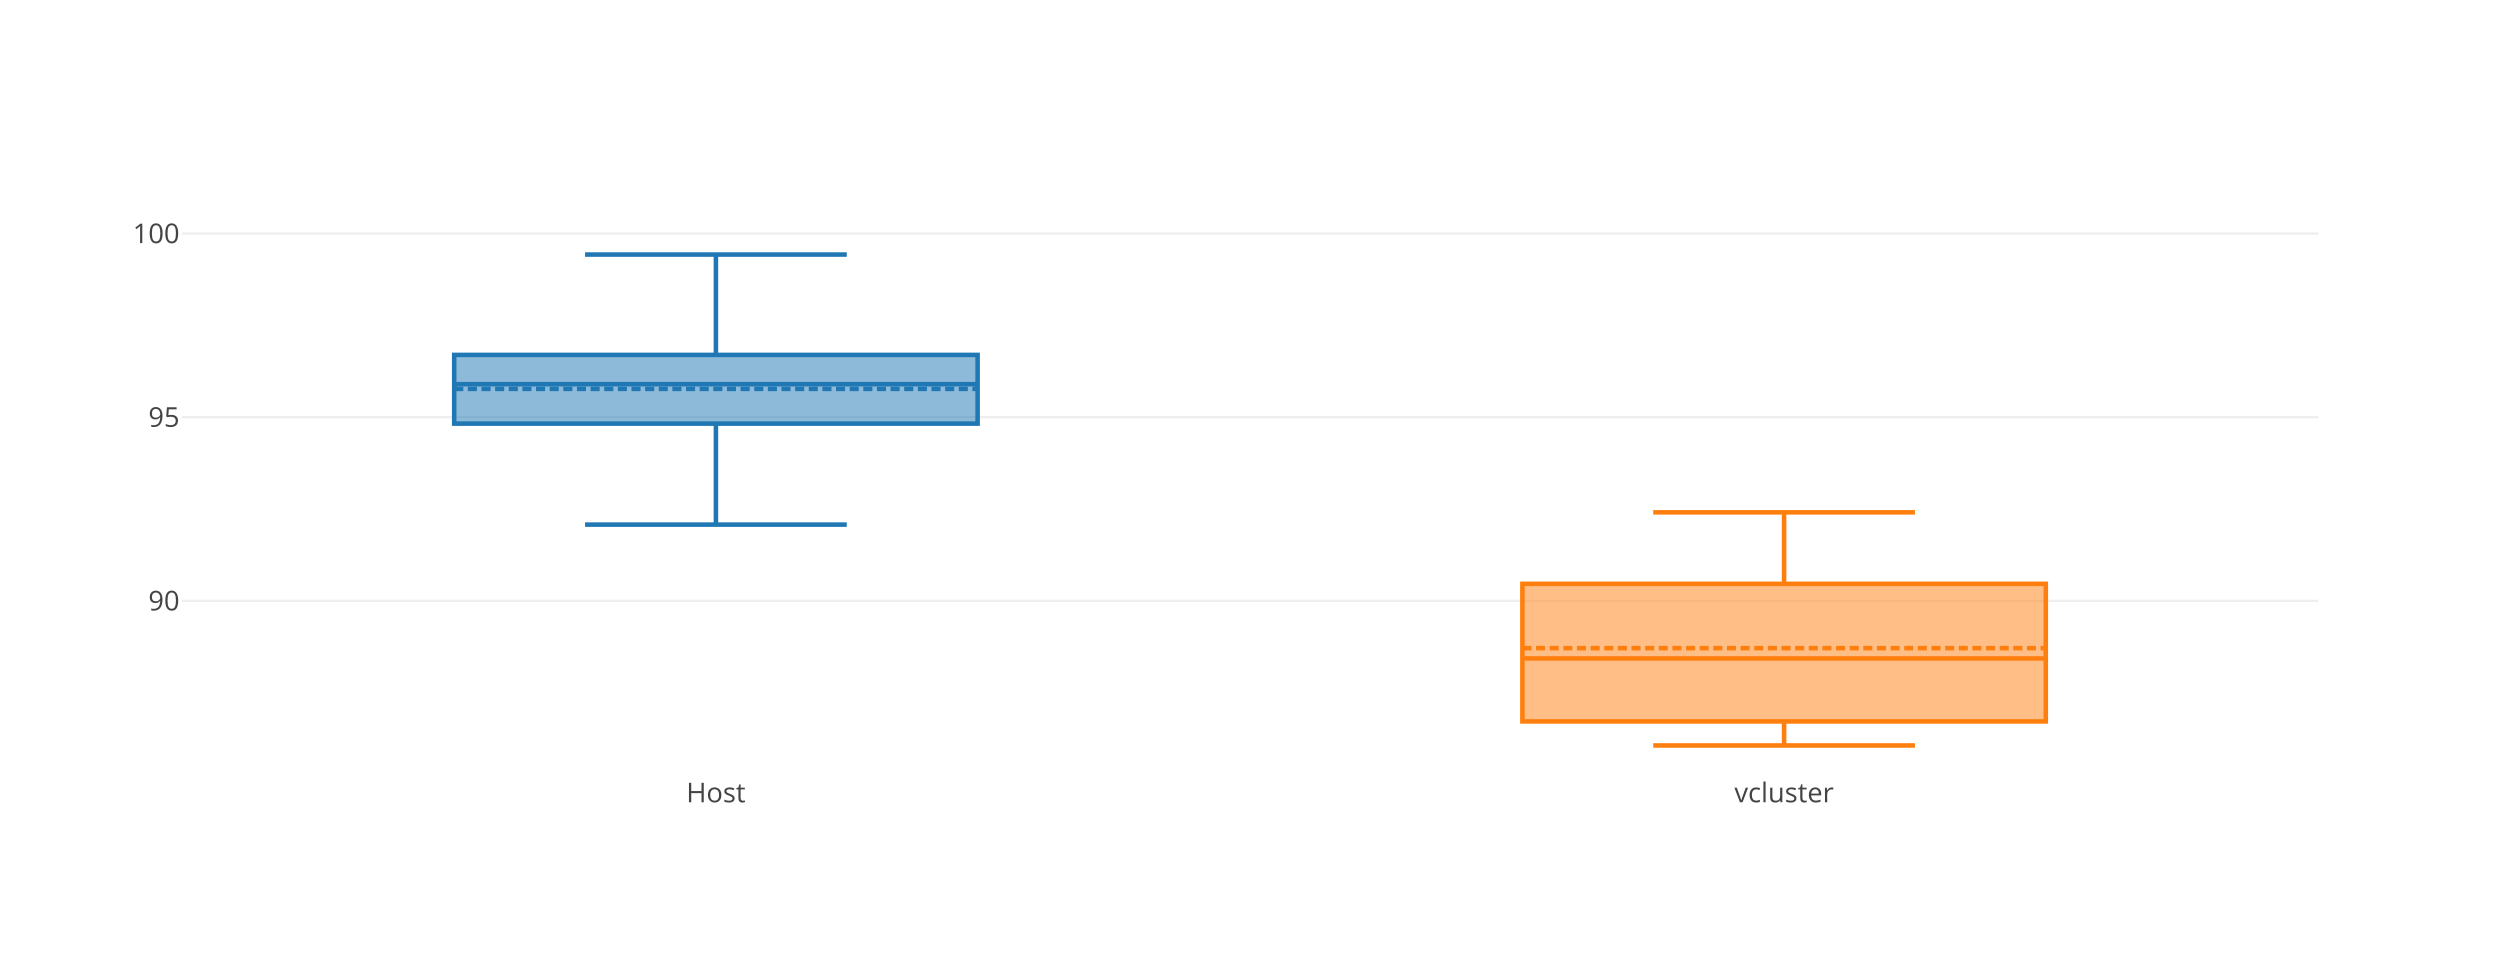
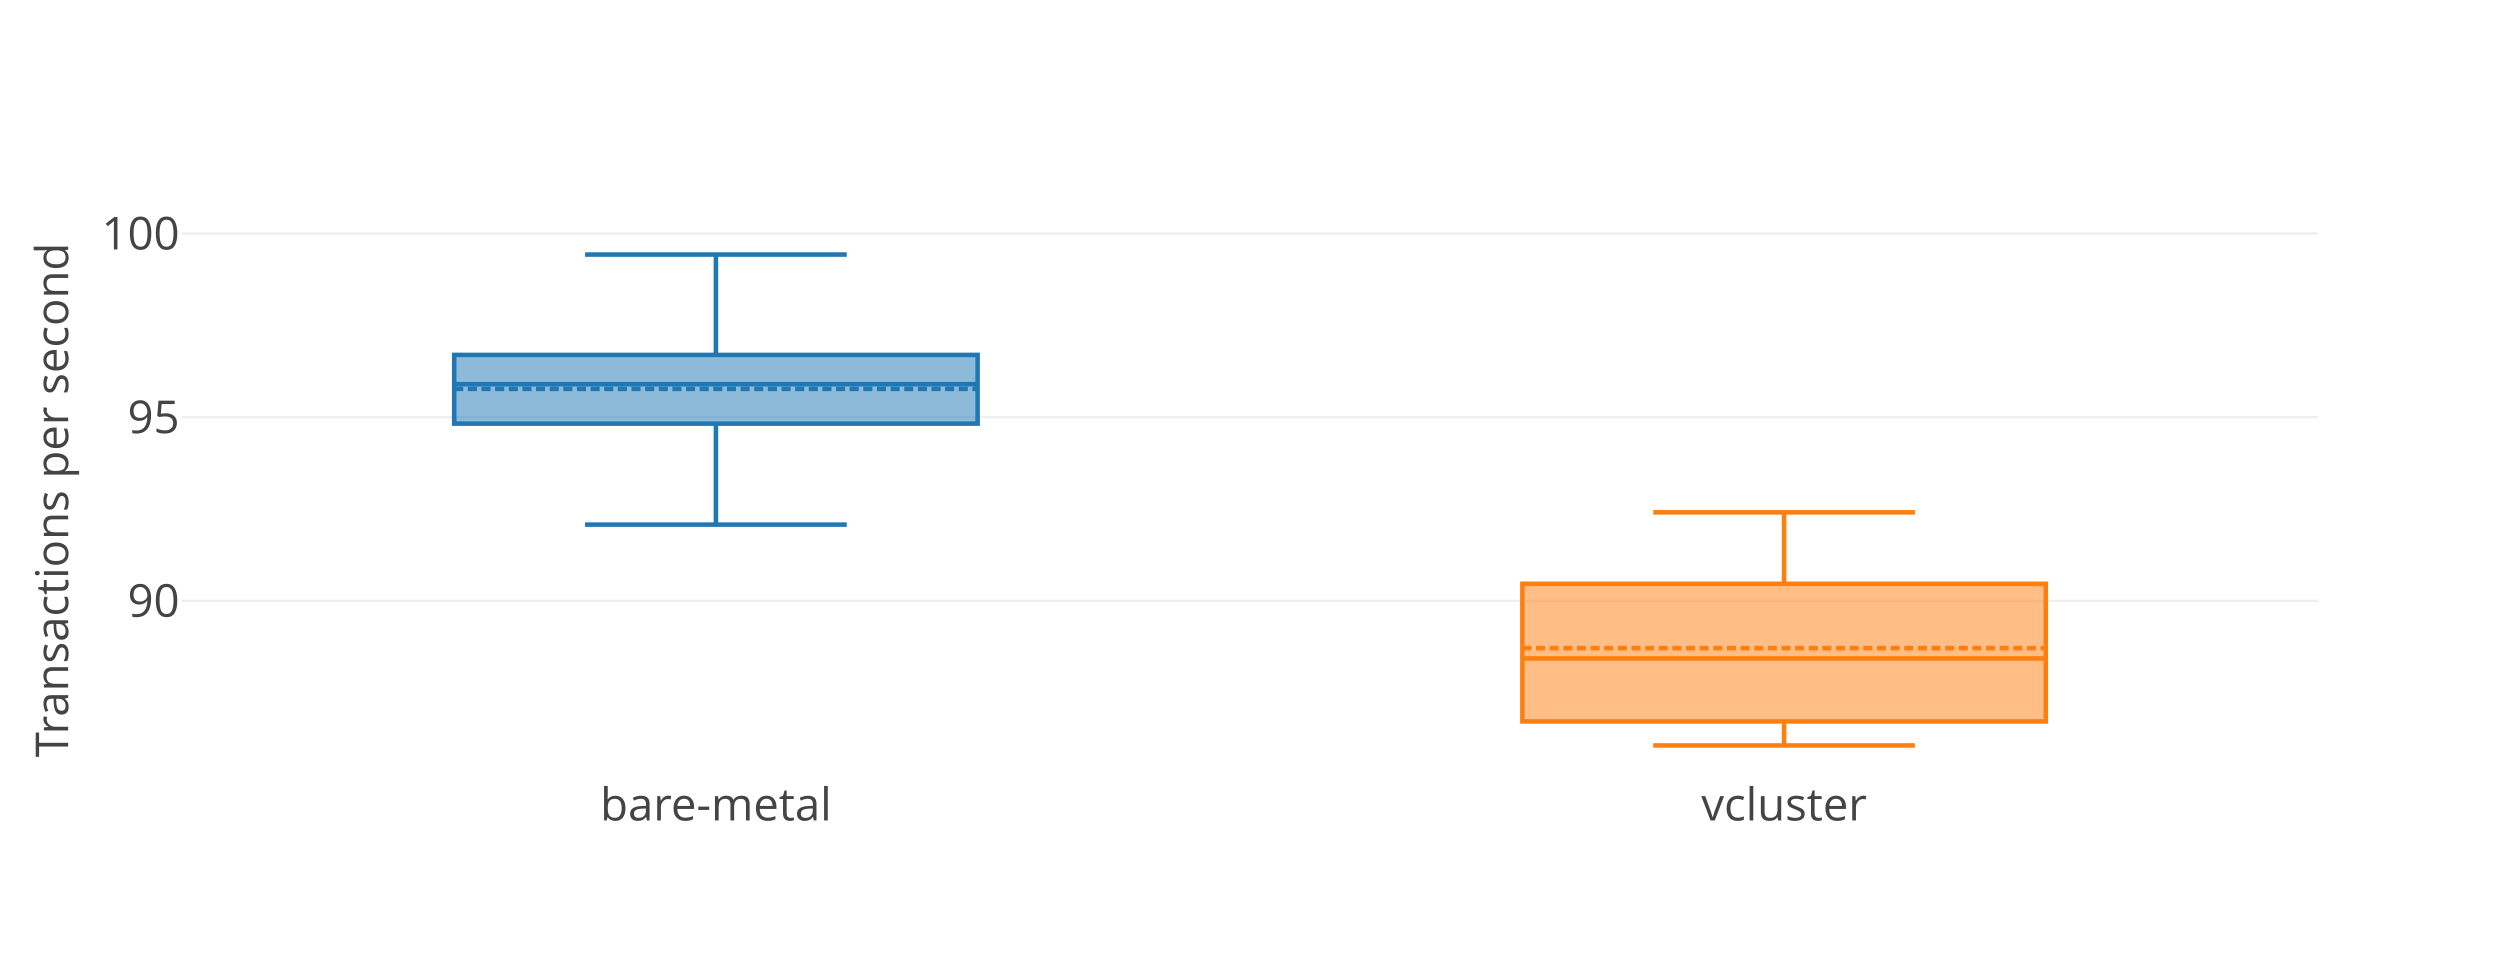
<svg xmlns="http://www.w3.org/2000/svg" class="main-svg" width="1100" height="420" style="" viewBox="0 0 1100 420">
  <rect x="0" y="0" width="1100" height="420" style="fill: rgb(255, 255, 255); fill-opacity: 1;" />
-   <defs id="defs-1d14a8">
+   <defs id="defs-909146">
    <g class="clips">
-       <clipPath id="clip1d14a8xyplot" class="plotclip">
+       <clipPath id="clip909146xyplot" class="plotclip">
        <rect width="940" height="240" />
      </clipPath>
-       <clipPath class="axesclip" id="clip1d14a8x">
+       <clipPath class="axesclip" id="clip909146x">
        <rect x="80" y="0" width="940" height="420" />
      </clipPath>
-       <clipPath class="axesclip" id="clip1d14a8y">
+       <clipPath class="axesclip" id="clip909146y">
        <rect x="0" y="100" width="1100" height="240" />
      </clipPath>
-       <clipPath class="axesclip" id="clip1d14a8xy">
+       <clipPath class="axesclip" id="clip909146xy">
        <rect x="80" y="100" width="940" height="240" />
      </clipPath>
    </g>
    <g class="gradients" />
  </defs>
  <g class="bglayer" />
  <g class="layer-below">
    <g class="imagelayer" />
    <g class="shapelayer" />
  </g>
  <g class="cartesianlayer">
    <g class="subplot xy">
      <g class="layer-subplot">
        <g class="shapelayer" />
        <g class="imagelayer" />
      </g>
      <g class="gridlayer">
        <g class="x" />
        <g class="y">
          <path class="ygrid crisp" transform="translate(0,264.37)" d="M80,0h940" style="stroke: rgb(238, 238, 238); stroke-opacity: 1; stroke-width: 1px;" />
          <path class="ygrid crisp" transform="translate(0,183.57)" d="M80,0h940" style="stroke: rgb(238, 238, 238); stroke-opacity: 1; stroke-width: 1px;" />
          <path class="ygrid crisp" transform="translate(0,102.77)" d="M80,0h940" style="stroke: rgb(238, 238, 238); stroke-opacity: 1; stroke-width: 1px;" />
        </g>
      </g>
      <g class="zerolinelayer" />
      <path class="xlines-below" />
      <path class="ylines-below" />
      <g class="overlines-below" />
      <g class="xaxislayer-below" />
      <g class="yaxislayer-below" />
      <g class="overaxes-below" />
-       <g class="plot" transform="translate(80,100)" clip-path="url('#clip1d14a8xyplot')">
+       <g class="plot" transform="translate(80,100)" clip-path="url('#clip909146xyplot')">
        <g class="boxlayer mlayer">
          <g class="trace boxes" style="opacity: 1;">
            <path class="box" d="M119.85,69.04H350.15M119.85,86.39H350.15V56.16H119.85ZM235,86.39V130.83M235,56.16V12M177.43,130.83H292.58M177.43,12H292.58" style="vector-effect: non-scaling-stroke; stroke-width: 2px; stroke: rgb(31, 119, 180); stroke-opacity: 1; fill: rgb(31, 119, 180); fill-opacity: 0.5;" />
            <path class="mean" d="M119.85,71.1H350.15" style="fill: none; vector-effect: non-scaling-stroke; stroke-width: 2; stroke-dasharray: 4px, 2px; stroke: rgb(31, 119, 180); stroke-opacity: 1;" />
          </g>
          <g class="trace boxes" style="opacity: 1;">
            <path class="box" d="M589.85,189.71H820.15M589.85,217.43H820.15V156.88H589.85ZM705,217.43V228M705,156.88V125.43M647.42,228H762.58M647.42,125.43H762.58" style="vector-effect: non-scaling-stroke; stroke-width: 2px; stroke: rgb(255, 127, 14); stroke-opacity: 1; fill: rgb(255, 127, 14); fill-opacity: 0.5;" />
            <g class="points" />
            <path class="mean" d="M589.85,185.18H820.15" style="fill: none; vector-effect: non-scaling-stroke; stroke-width: 2; stroke-dasharray: 4px, 2px; stroke: rgb(255, 127, 14); stroke-opacity: 1;" />
          </g>
        </g>
      </g>
      <g class="overplot" />
      <path class="xlines-above crisp" d="M0,0" style="fill: none;" />
      <path class="ylines-above crisp" d="M0,0" style="fill: none;" />
      <g class="overlines-above" />
      <g class="xaxislayer-above">
        <g class="xtick">
-           <text text-anchor="middle" x="0" y="353" transform="translate(315,0)" style="font-family: 'Open Sans', verdana, arial, sans-serif; font-size: 12px; fill: rgb(68, 68, 68); fill-opacity: 1; white-space: pre;">Host</text>
+           <text text-anchor="middle" x="0" y="361" transform="translate(315,0)" style="font-family: 'Open Sans', verdana, arial, sans-serif; font-size: 20px; fill: rgb(68, 68, 68); fill-opacity: 1; white-space: pre;">bare-metal</text>
        </g>
        <g class="xtick">
-           <text text-anchor="middle" x="0" y="353" transform="translate(785,0)" style="font-family: 'Open Sans', verdana, arial, sans-serif; font-size: 12px; fill: rgb(68, 68, 68); fill-opacity: 1; white-space: pre;">vcluster</text>
+           <text text-anchor="middle" x="0" y="361" transform="translate(785,0)" style="font-family: 'Open Sans', verdana, arial, sans-serif; font-size: 20px; fill: rgb(68, 68, 68); fill-opacity: 1; white-space: pre;">vcluster</text>
        </g>
      </g>
      <g class="yaxislayer-above">
        <g class="ytick">
-           <text text-anchor="end" x="79" y="4.2" transform="translate(0,264.37)" style="font-family: 'Open Sans', verdana, arial, sans-serif; font-size: 12px; fill: rgb(68, 68, 68); fill-opacity: 1; white-space: pre;">90</text>
+           <text text-anchor="end" x="79" y="7" transform="translate(0,264.37)" style="font-family: 'Open Sans', verdana, arial, sans-serif; font-size: 20px; fill: rgb(68, 68, 68); fill-opacity: 1; white-space: pre;">90</text>
        </g>
        <g class="ytick">
-           <text text-anchor="end" x="79" y="4.2" transform="translate(0,183.57)" style="font-family: 'Open Sans', verdana, arial, sans-serif; font-size: 12px; fill: rgb(68, 68, 68); fill-opacity: 1; white-space: pre;">95</text>
+           <text text-anchor="end" x="79" y="7" transform="translate(0,183.57)" style="font-family: 'Open Sans', verdana, arial, sans-serif; font-size: 20px; fill: rgb(68, 68, 68); fill-opacity: 1; white-space: pre;">95</text>
        </g>
        <g class="ytick">
-           <text text-anchor="end" x="79" y="4.2" transform="translate(0,102.77)" style="font-family: 'Open Sans', verdana, arial, sans-serif; font-size: 12px; fill: rgb(68, 68, 68); fill-opacity: 1; white-space: pre;">100</text>
+           <text text-anchor="end" x="79" y="7" transform="translate(0,102.77)" style="font-family: 'Open Sans', verdana, arial, sans-serif; font-size: 20px; fill: rgb(68, 68, 68); fill-opacity: 1; white-space: pre;">100</text>
        </g>
      </g>
      <g class="overaxes-above" />
    </g>
  </g>
  <g class="polarlayer" />
  <g class="ternarylayer" />
  <g class="geolayer" />
  <g class="funnelarealayer" />
  <g class="pielayer" />
  <g class="treemaplayer" />
  <g class="sunburstlayer" />
  <g class="glimages" />
-   <defs id="topdefs-1d14a8">
+   <defs id="topdefs-909146">
    <g class="clips" />
  </defs>
  <g class="layer-above">
    <g class="imagelayer" />
    <g class="shapelayer" />
  </g>
  <g class="infolayer">
    <g class="g-gtitle" />
    <g class="g-xtitle" />
-     <g class="g-ytitle" />
+     <g class="g-ytitle">
+       <text class="ytitle" transform="rotate(-90,30,220)" x="30" y="220" text-anchor="middle" style="font-family: 'Open Sans', verdana, arial, sans-serif; font-size: 20px; fill: rgb(68, 68, 68); opacity: 1; font-weight: normal; white-space: pre;">Transactions per second</text>
+     </g>
  </g>
</svg>
